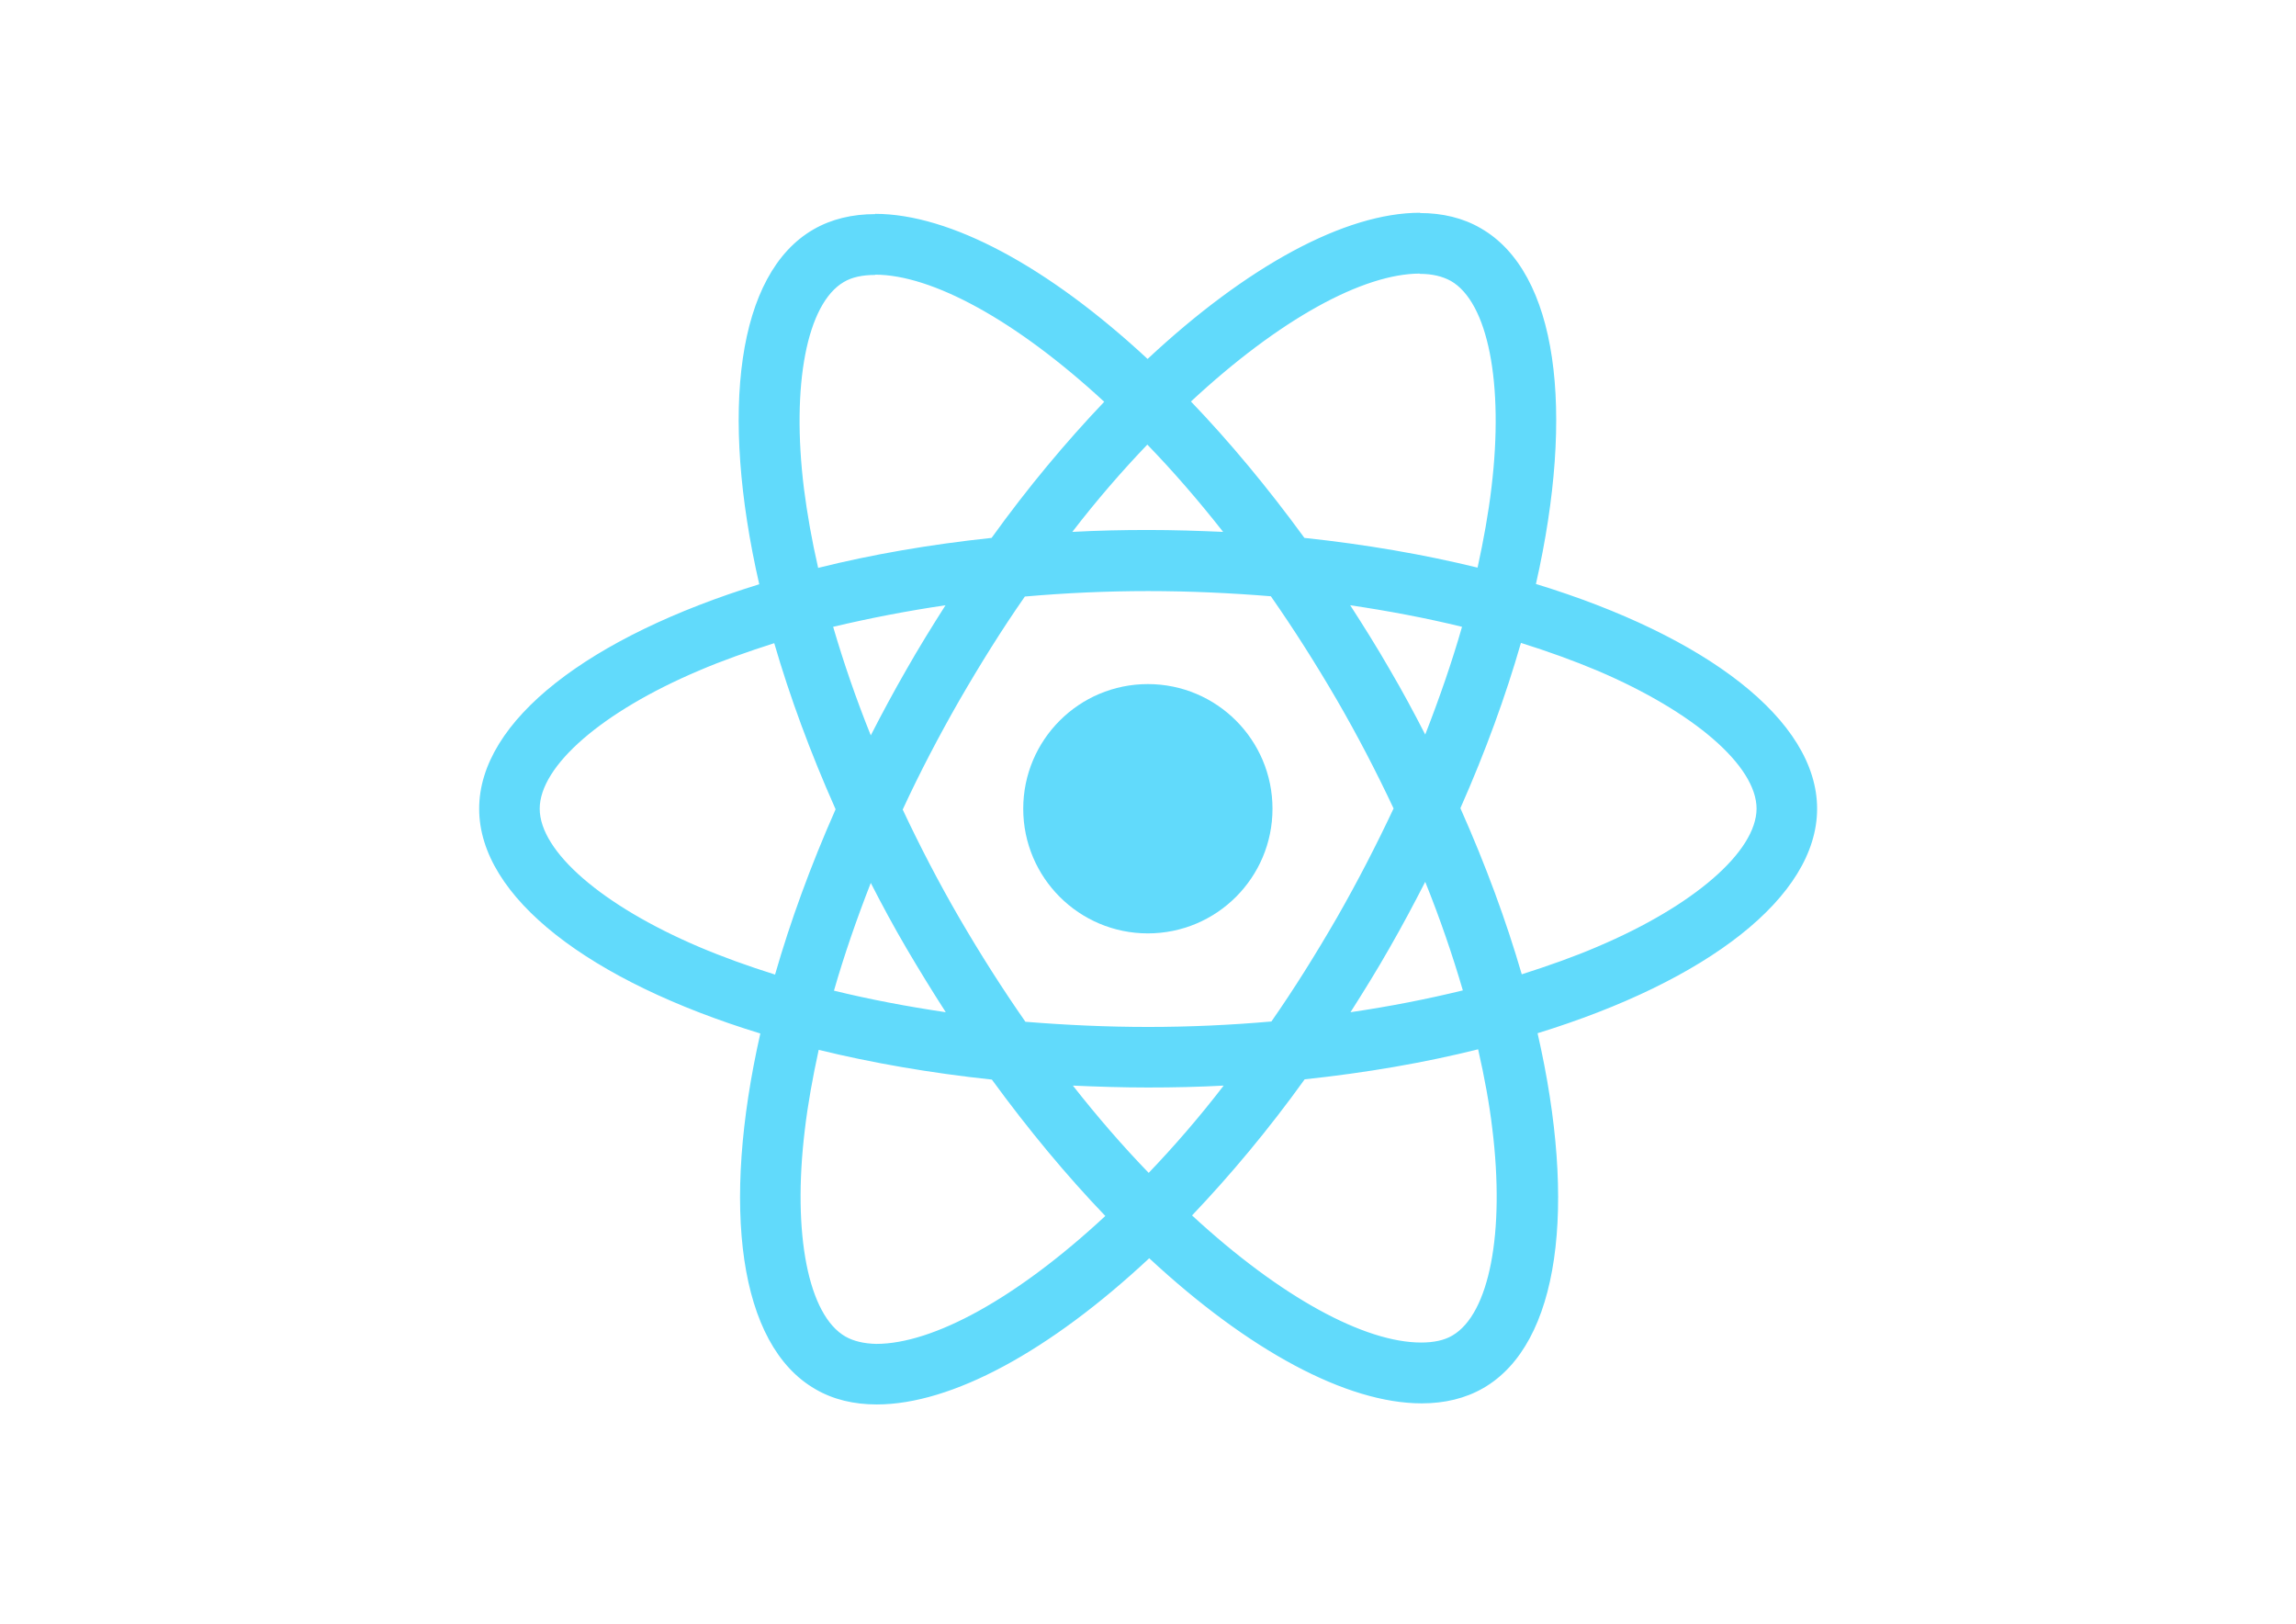
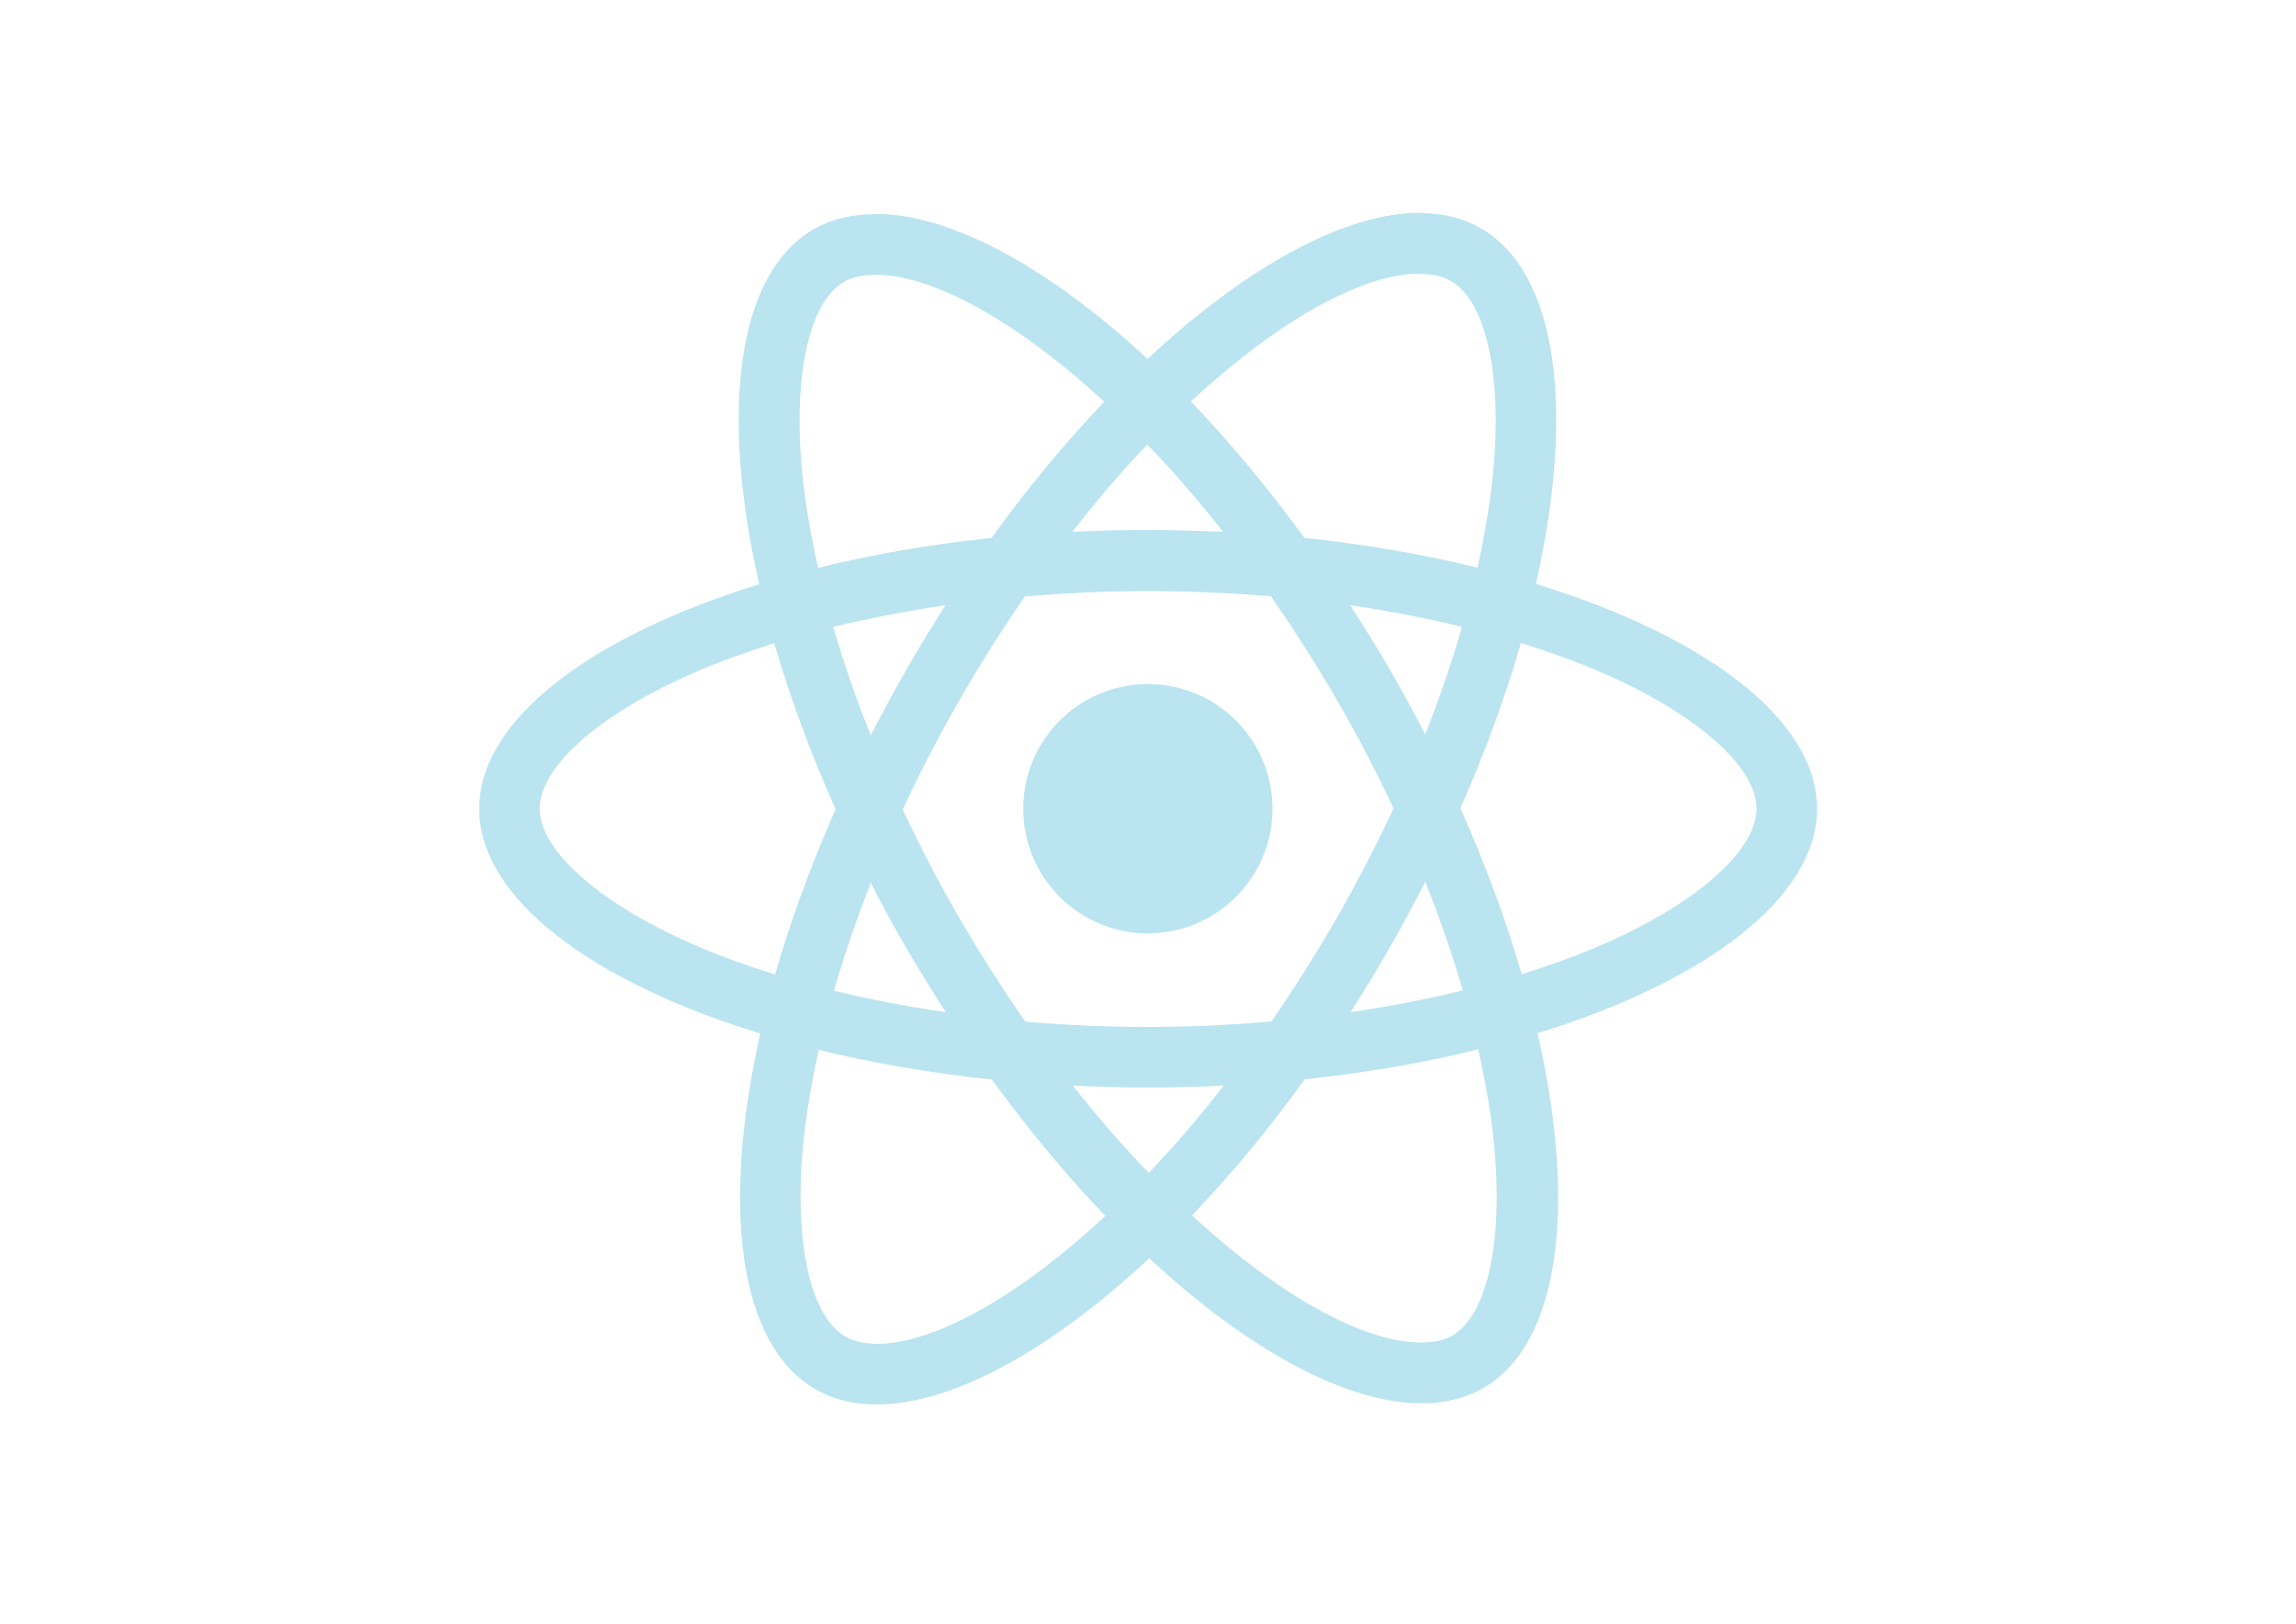
<svg xmlns="http://www.w3.org/2000/svg" viewBox="0 0 841.9 595.3">
-   <g fill="#61DAFB">
+   <g fill="#bae4f0">
    <path d="M666.3 296.5c0-32.5-40.7-63.3-103.1-82.4 14.4-63.6 8-114.2-20.2-130.4-6.5-3.8-14.1-5.6-22.4-5.6v22.3c4.6 0 8.3.9 11.4 2.6 13.6 7.8 19.5 37.5 14.9 75.7-1.1 9.4-2.9 19.3-5.1 29.4-19.6-4.8-41-8.5-63.5-10.9-13.5-18.5-27.5-35.3-41.6-50 32.6-30.3 63.2-46.9 84-46.9V78c-27.5 0-63.5 19.6-99.9 53.6-36.4-33.8-72.4-53.2-99.9-53.2v22.3c20.7 0 51.4 16.5 84 46.6-14 14.7-28 31.4-41.3 49.9-22.6 2.4-44 6.1-63.6 11-2.3-10-4-19.7-5.2-29-4.7-38.2 1.1-67.9 14.6-75.8 3-1.8 6.9-2.6 11.5-2.6V78.5c-8.4 0-16 1.8-22.6 5.6-28.1 16.2-34.4 66.7-19.9 130.1-62.2 19.2-102.7 49.9-102.7 82.3 0 32.5 40.7 63.3 103.1 82.4-14.4 63.6-8 114.2 20.2 130.4 6.5 3.8 14.1 5.6 22.5 5.6 27.5 0 63.5-19.6 99.9-53.6 36.4 33.8 72.4 53.2 99.9 53.2 8.4 0 16-1.8 22.6-5.6 28.1-16.2 34.4-66.7 19.9-130.1 62-19.1 102.5-49.9 102.5-82.3zm-130.2-66.7c-3.7 12.9-8.3 26.2-13.5 39.5-4.1-8-8.4-16-13.1-24-4.6-8-9.5-15.8-14.4-23.4 14.2 2.1 27.9 4.7 41 7.9zm-45.8 106.5c-7.8 13.5-15.8 26.3-24.1 38.2-14.9 1.3-30 2-45.2 2-15.1 0-30.2-.7-45-1.9-8.3-11.9-16.4-24.6-24.2-38-7.6-13.1-14.5-26.4-20.8-39.8 6.2-13.4 13.2-26.8 20.7-39.9 7.8-13.5 15.8-26.3 24.1-38.2 14.9-1.3 30-2 45.2-2 15.1 0 30.2.7 45 1.9 8.3 11.9 16.4 24.6 24.2 38 7.6 13.1 14.5 26.4 20.8 39.8-6.3 13.4-13.2 26.8-20.7 39.9zm32.3-13c5.4 13.4 10 26.8 13.8 39.8-13.1 3.2-26.9 5.9-41.2 8 4.9-7.7 9.8-15.6 14.4-23.7 4.6-8 8.9-16.1 13-24.1zM421.2 430c-9.3-9.6-18.6-20.3-27.8-32 9 .4 18.2.7 27.5.7 9.4 0 18.7-.2 27.8-.7-9 11.7-18.3 22.4-27.5 32zm-74.4-58.9c-14.2-2.1-27.9-4.7-41-7.9 3.7-12.9 8.3-26.2 13.5-39.5 4.1 8 8.4 16 13.1 24 4.7 8 9.5 15.8 14.4 23.4zM420.7 163c9.3 9.6 18.6 20.3 27.8 32-9-.4-18.2-.7-27.5-.7-9.4 0-18.7.2-27.8.7 9-11.7 18.3-22.4 27.5-32zm-74 58.9c-4.9 7.7-9.8 15.6-14.4 23.7-4.6 8-8.9 16-13 24-5.4-13.4-10-26.8-13.8-39.8 13.1-3.1 26.9-5.8 41.2-7.9zm-90.5 125.2c-35.4-15.1-58.3-34.9-58.3-50.6 0-15.7 22.9-35.6 58.3-50.6 8.6-3.7 18-7 27.7-10.1 5.7 19.6 13.2 40 22.5 60.9-9.2 20.8-16.6 41.1-22.2 60.6-9.9-3.1-19.3-6.5-28-10.2zM310 490c-13.6-7.8-19.5-37.5-14.9-75.7 1.1-9.4 2.9-19.3 5.1-29.4 19.6 4.8 41 8.5 63.5 10.9 13.5 18.5 27.5 35.3 41.6 50-32.6 30.3-63.2 46.9-84 46.9-4.5-.1-8.3-1-11.3-2.7zm237.2-76.2c4.7 38.2-1.1 67.9-14.6 75.8-3 1.8-6.9 2.6-11.5 2.6-20.7 0-51.4-16.5-84-46.6 14-14.7 28-31.4 41.3-49.9 22.6-2.4 44-6.1 63.6-11 2.3 10.1 4.1 19.8 5.2 29.1zm38.5-66.7c-8.6 3.7-18 7-27.7 10.1-5.7-19.6-13.2-40-22.5-60.9 9.2-20.8 16.6-41.1 22.2-60.6 9.9 3.1 19.3 6.5 28.1 10.2 35.4 15.1 58.3 34.9 58.3 50.6-.1 15.7-23 35.6-58.4 50.6zM320.8 78.4z" />
    <circle cx="420.9" cy="296.5" r="45.7" />
    <path d="M520.5 78.1z" />
  </g>
</svg>
